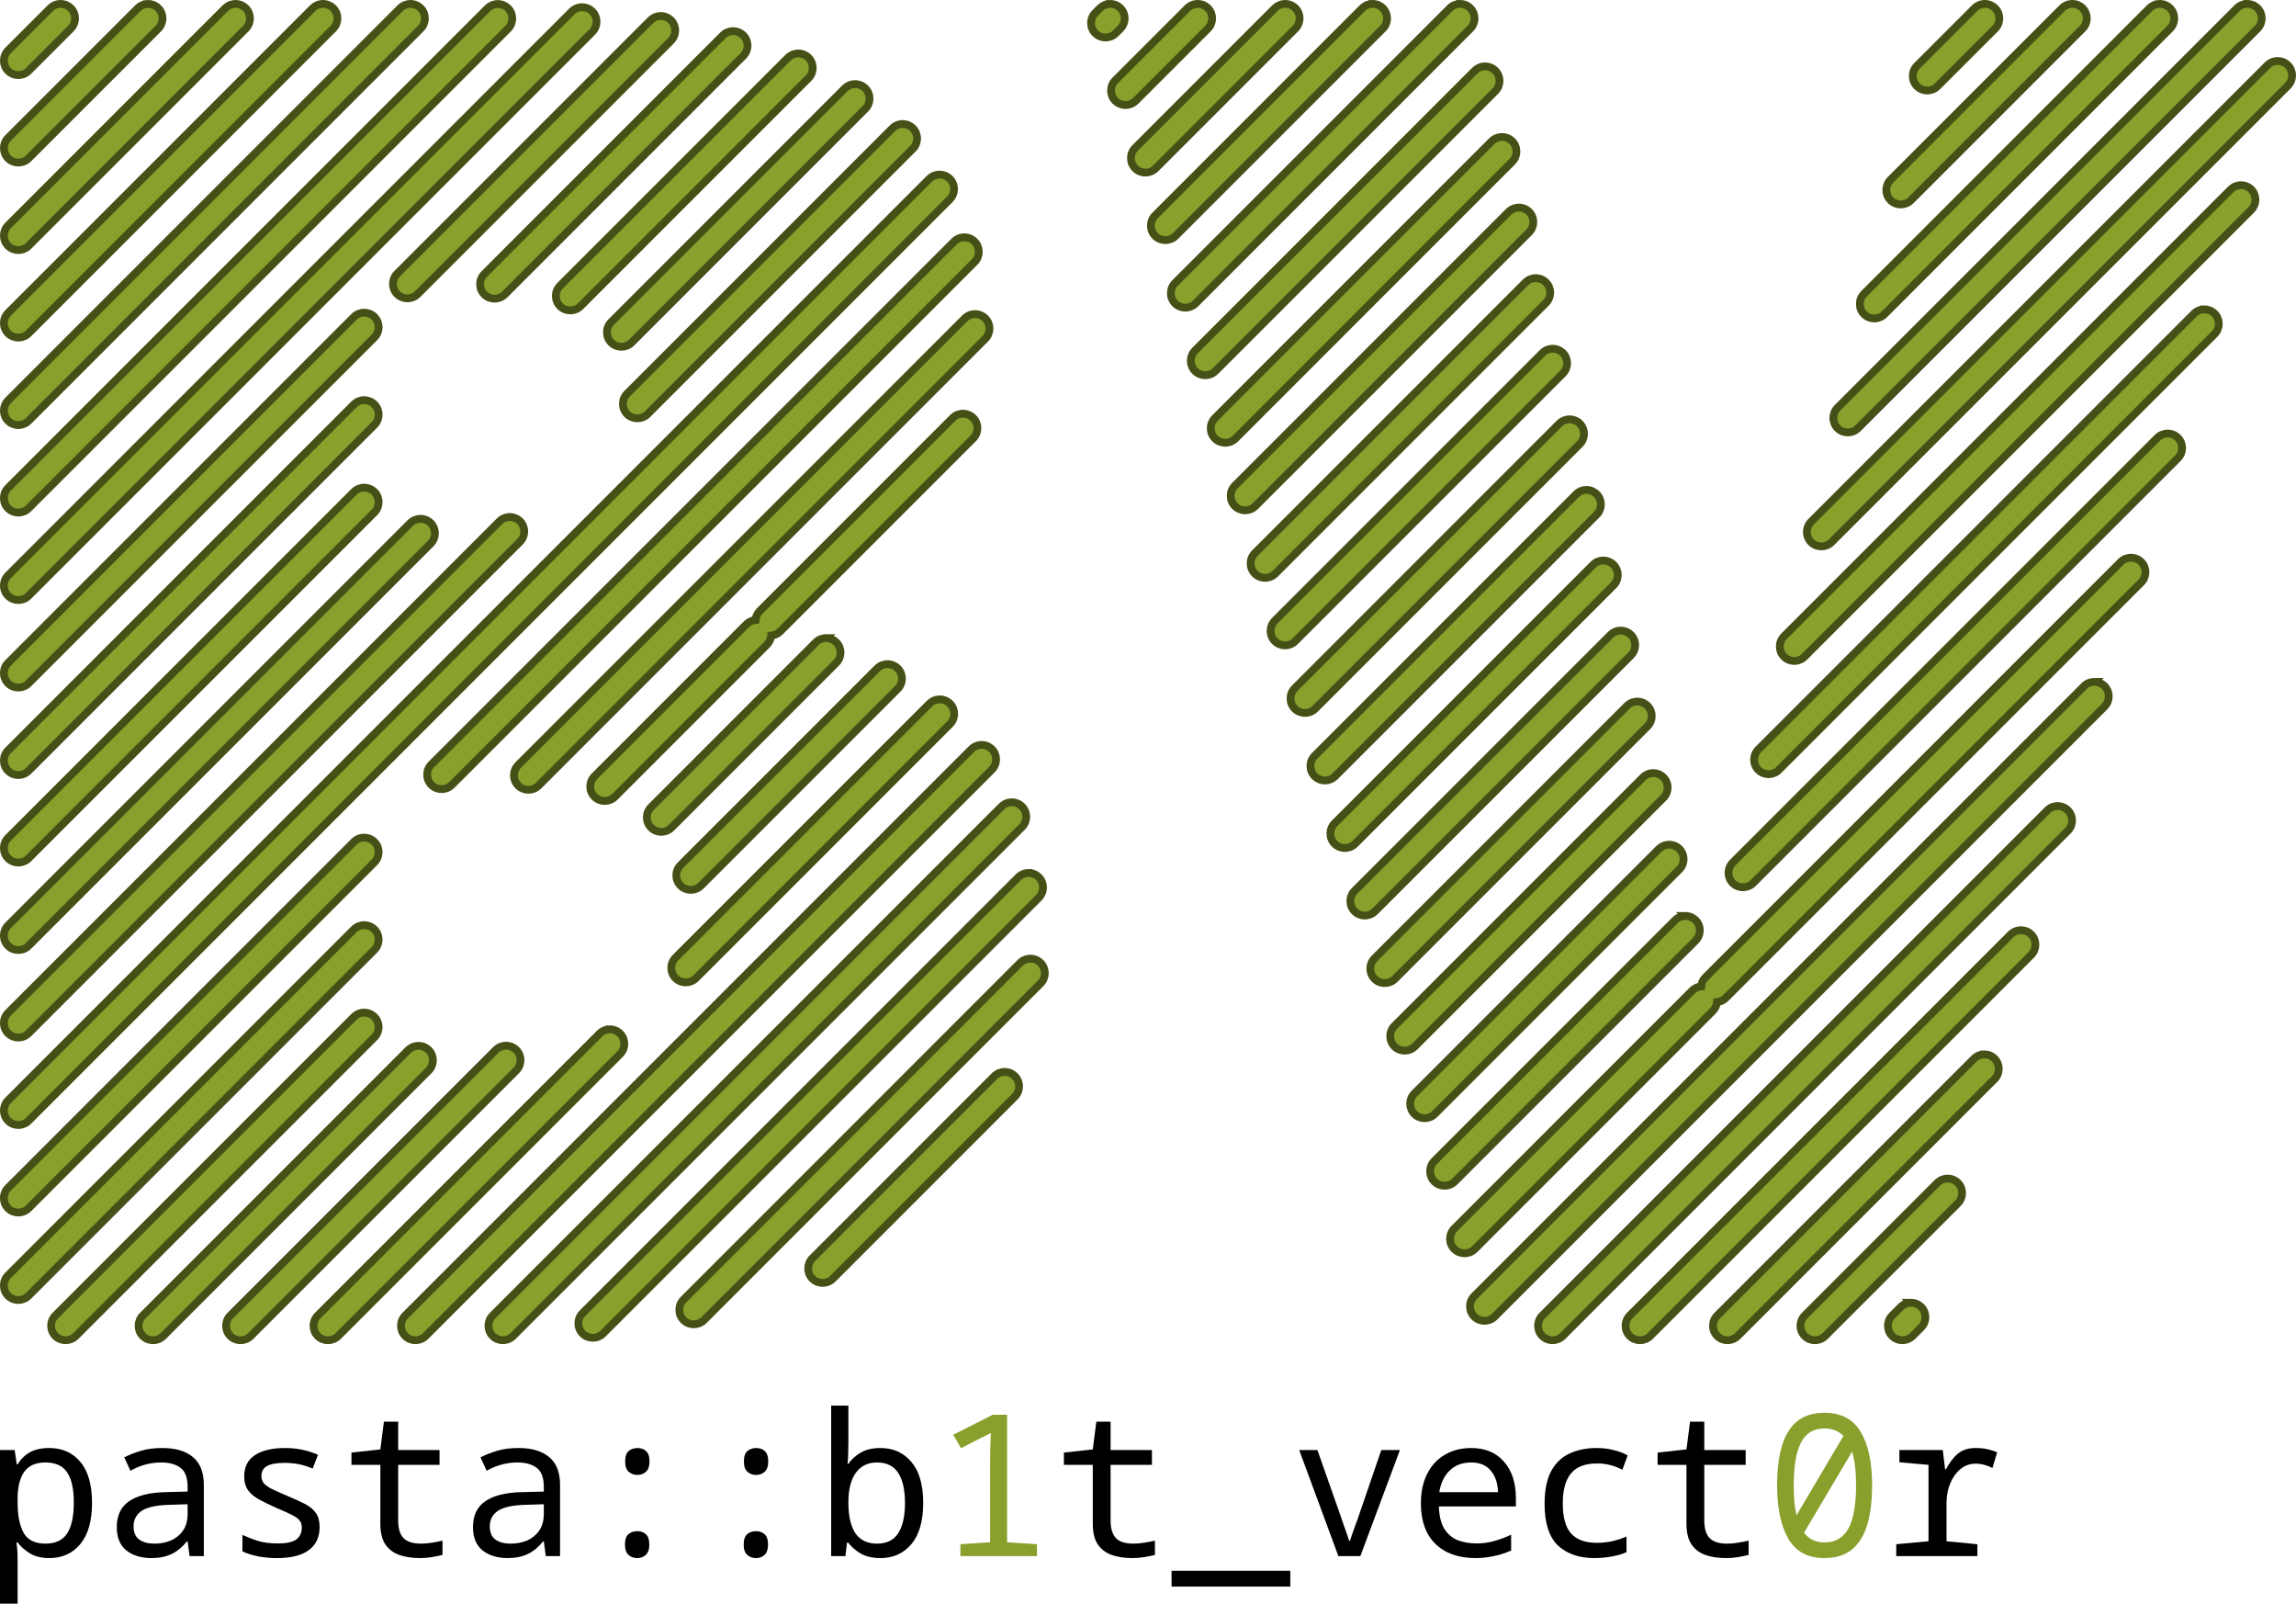
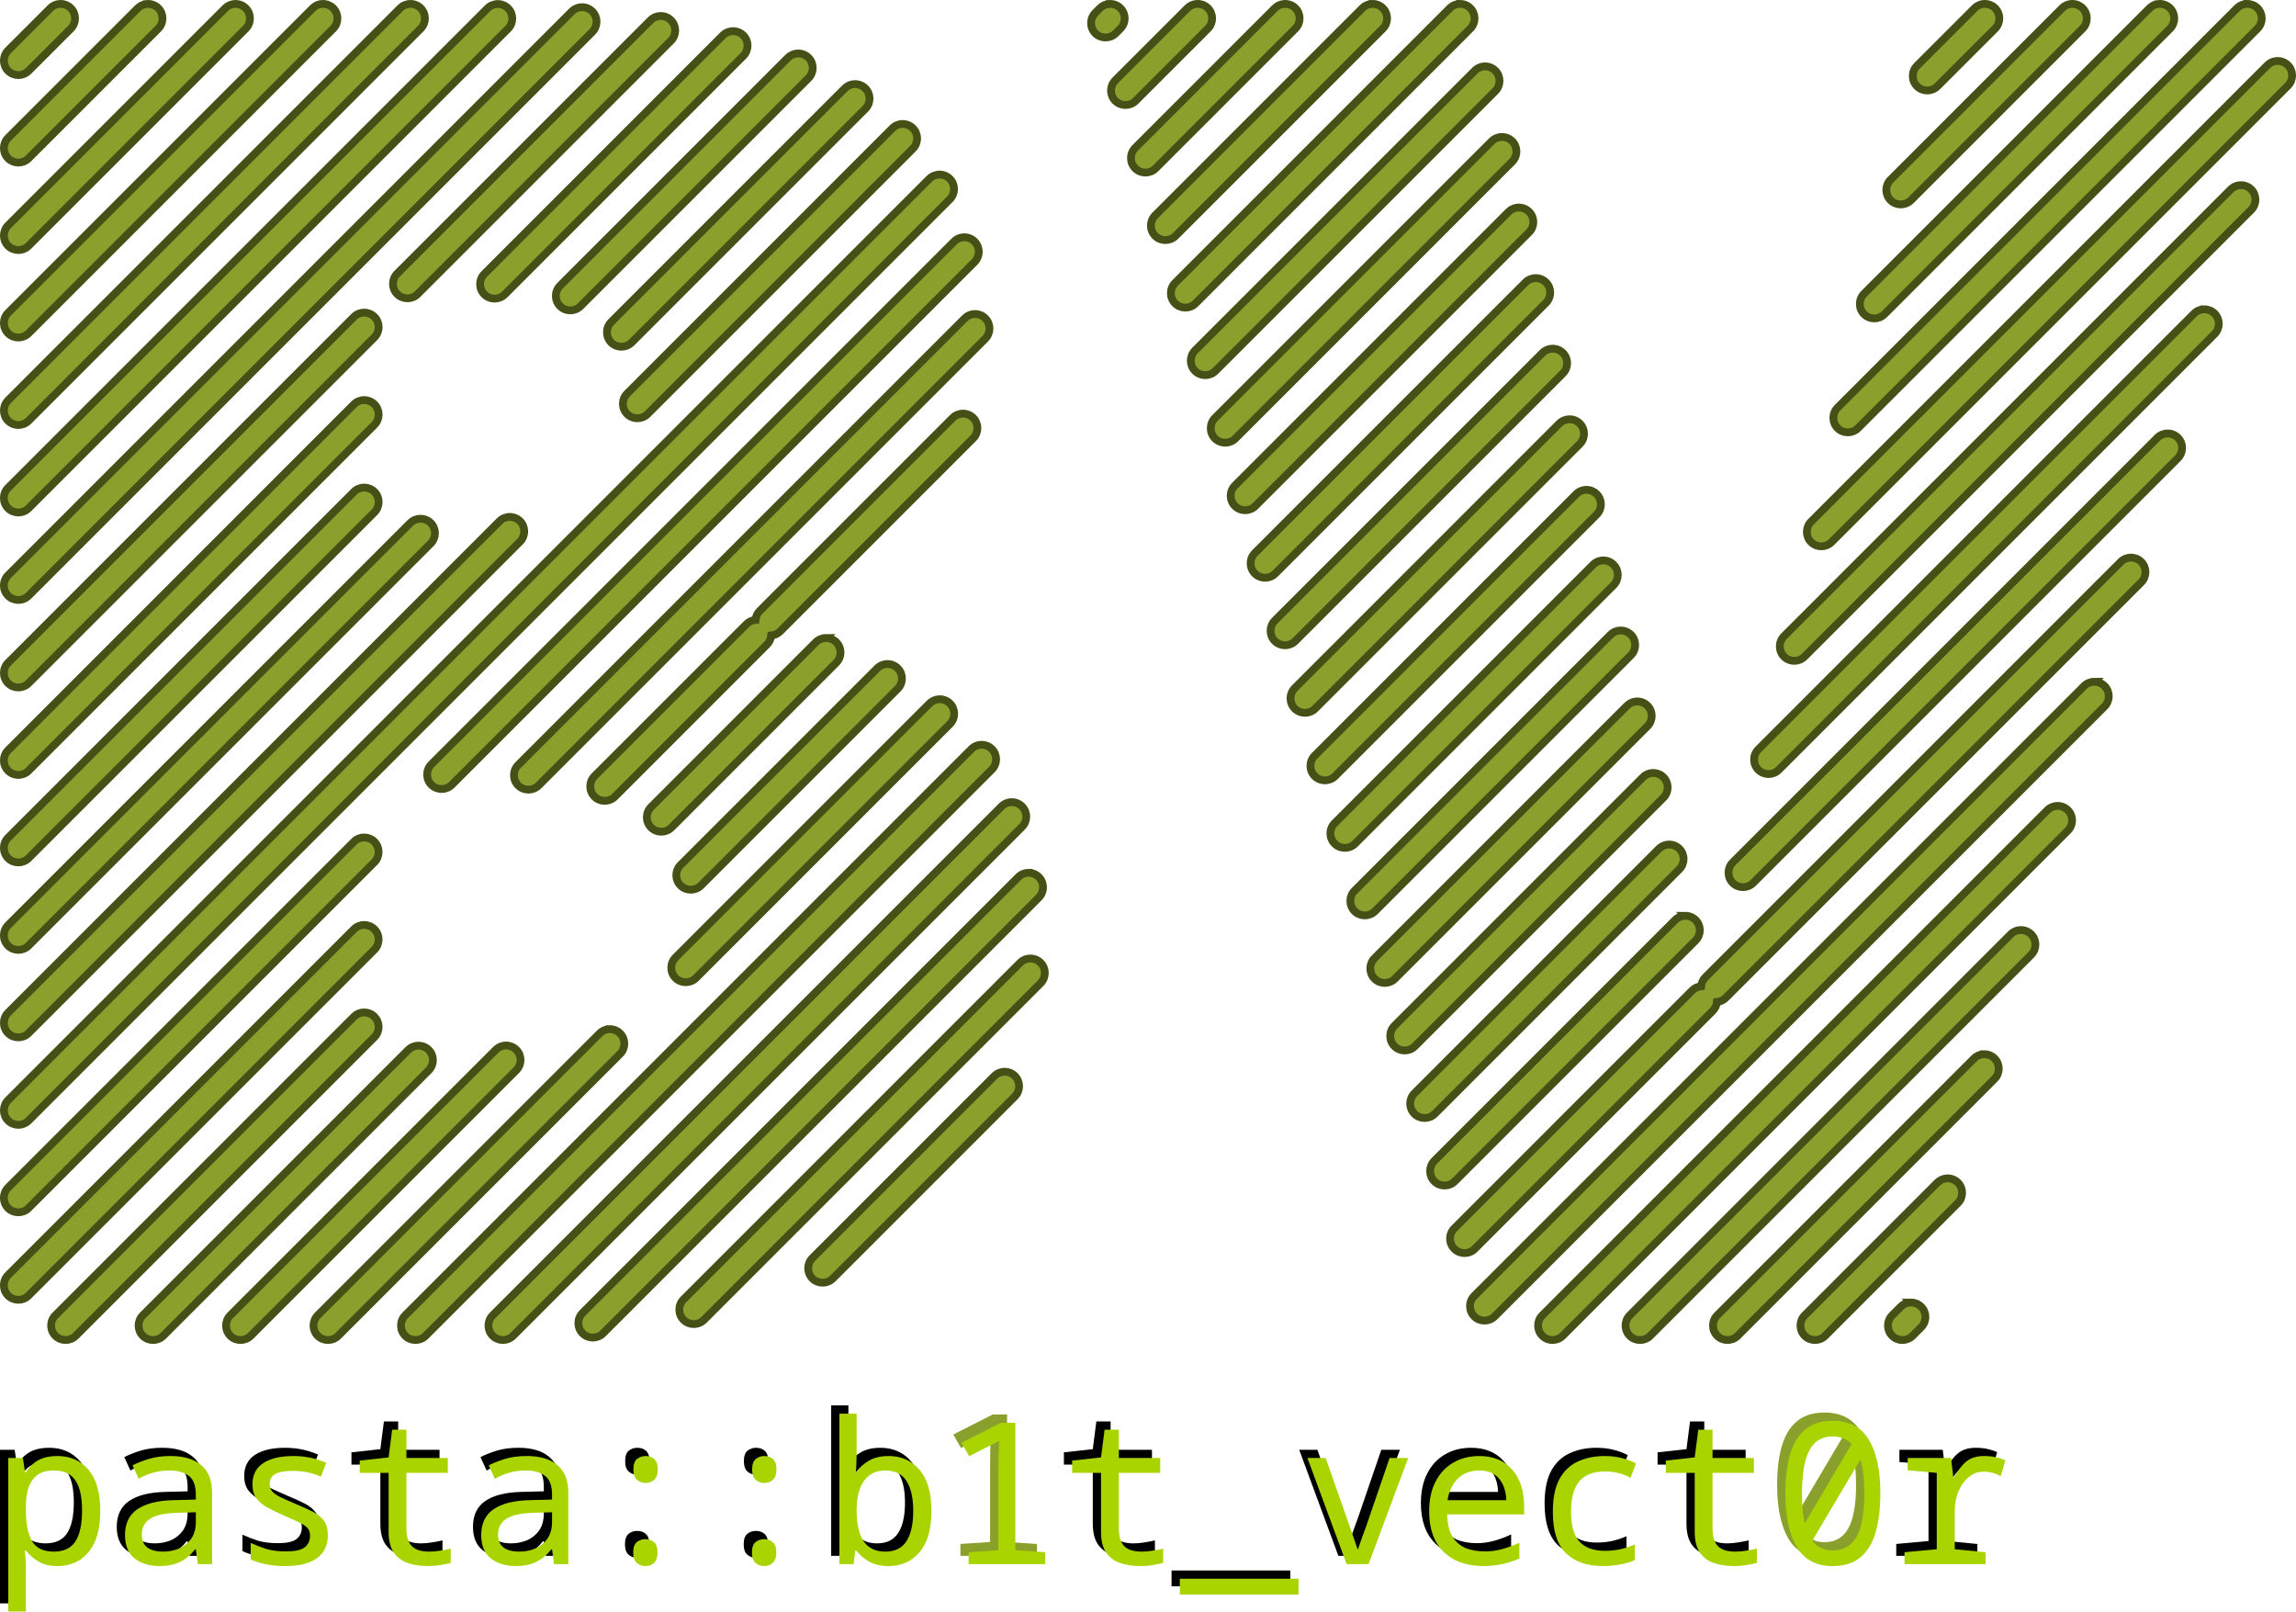
- <svg xmlns="http://www.w3.org/2000/svg" width="294.691mm" height="205.763mm" viewBox="0 0 294.691 205.763" version="1.1" id="svg5">
+ <svg xmlns="http://www.w3.org/2000/svg" width="294.691mm" height="206.821mm" viewBox="0 0 294.691 206.821" version="1.1" id="svg5">
  <defs id="defs2" />
  <g id="layer1" transform="translate(-148.5713,-309.494)">
    <path id="path35651" style="color:#000000;fill:#89a02c;stroke:#445016;stroke-linecap:round" d="m 302.293,309.994 a 1.857,1.857 0 0 0 -1.315,0.545 l -9.264,9.266 a 1.857,1.857 0 0 0 0,2.625 1.857,1.857 0 0 0 2.625,0 l 9.266,-9.264 a 1.857,1.857 0 0 0 0,-2.627 1.857,1.857 0 0 0 -1.312,-0.545 z m 101.037,0 a 1.857,1.857 0 0 0 -1.313,0.545 l -7.398,7.396 a 1.857,1.857 0 0 0 0,2.627 1.857,1.857 0 0 0 2.627,0 l 7.396,-7.396 a 1.857,1.857 0 0 0 0,-2.627 1.857,1.857 0 0 0 -1.313,-0.545 z m 11.227,0 a 1.857,1.857 0 0 0 -1.313,0.545 l -22.023,22.023 a 1.857,1.857 0 0 0 0,2.625 1.857,1.857 0 0 0 2.625,0 l 22.023,-22.021 a 1.857,1.857 0 0 0 0,-2.627 1.857,1.857 0 0 0 -1.313,-0.545 z m -258.209,0.002 a 1.857,1.857 0 0 0 -1.313,0.545 l -5.422,5.422 a 1.857,1.857 0 0 0 0,2.625 1.857,1.857 0 0 0 2.625,0 l 5.424,-5.422 a 1.857,1.857 0 0 0 0,-2.625 1.857,1.857 0 0 0 -1.315,-0.545 z m 44.906,0 a 1.857,1.857 0 0 0 -1.313,0.543 l -50.328,50.33 a 1.857,1.857 0 0 0 0,2.625 1.857,1.857 0 0 0 2.625,0 l 50.328,-50.328 a 1.857,1.857 0 0 0 0,-2.627 1.857,1.857 0 0 0 -1.313,-0.543 z m 123.49,0 a 1.857,1.857 0 0 0 -1.313,0.543 l -26.597,26.597 a 1.857,1.857 0 0 0 0,2.627 1.857,1.857 0 0 0 2.627,0 l 26.598,-26.598 a 1.857,1.857 0 0 0 0,-2.627 1.857,1.857 0 0 0 -1.315,-0.543 z m 11.227,0 a 1.857,1.857 0 0 0 -1.313,0.543 l -35.263,35.263 a 1.857,1.857 0 0 0 0,2.627 1.857,1.857 0 0 0 2.625,0 l 35.266,-35.264 a 1.857,1.857 0 0 0 0,-2.627 1.857,1.857 0 0 0 -1.315,-0.543 z m 101.039,0 a 1.857,1.857 0 0 0 -1.315,0.543 l -51.271,51.273 a 1.857,1.857 0 0 0 0,2.625 1.857,1.857 0 0 0 2.625,0 l 51.273,-51.272 a 1.857,1.857 0 0 0 0,-2.627 1.857,1.857 0 0 0 -1.312,-0.543 z m -246.984,5.1e-4 a 1.857,1.857 0 0 0 -1.313,0.545 l -39.1,39.099 a 1.857,1.857 0 0 0 0,2.627 1.857,1.857 0 0 0 2.625,0 l 39.101,-39.101 a 1.857,1.857 0 0 0 0,-2.625 1.857,1.857 0 0 0 -1.314,-0.545 z m 100.962,0 a 1.857,1.857 0 0 0 -1.237,0.543 l -0.597,0.597 a 1.857,1.857 0 0 0 0,2.627 1.857,1.857 0 0 0 2.627,0 l 0.598,-0.598 a 1.857,1.857 0 0 0 0,-2.627 1.857,1.857 0 0 0 -1.391,-0.543 z m 22.368,0.005 a 1.857,1.857 0 0 0 -1.151,0.537 l -17.932,17.932 a 1.857,1.857 0 0 0 0,2.627 1.857,1.857 0 0 0 2.627,0 l 17.932,-17.932 a 1.857,1.857 0 0 0 0,-2.627 1.857,1.857 0 0 0 -1.475,-0.537 z m -145.944,0.003 a 1.857,1.857 0 0 0 -1.151,0.536 l -16.649,16.648 a 1.857,1.857 0 0 0 0,2.625 1.857,1.857 0 0 0 2.625,0 l 16.649,-16.649 a 1.857,1.857 0 0 0 0,-2.625 1.857,1.857 0 0 0 -1.474,-0.536 z m 258.161,0.002 a 1.857,1.857 0 0 0 -1.105,0.533 l -36.646,36.648 a 1.857,1.857 0 0 0 0,2.625 1.857,1.857 0 0 0 2.625,0 l 36.648,-36.647 a 1.857,1.857 0 0 0 0,-2.627 1.857,1.857 0 0 0 -1.522,-0.533 z m -246.981,0.003 a 1.857,1.857 0 0 0 -1.105,0.532 l -27.875,27.875 a 1.857,1.857 0 0 0 0,2.625 1.857,1.857 0 0 0 2.625,0 l 27.875,-27.875 a 1.857,1.857 0 0 0 0,-2.625 1.857,1.857 0 0 0 -1.52,-0.532 z m 33.873,5.2e-4 a 1.857,1.857 0 0 0 -1.312,0.543 l -61.541,61.541 a 1.857,1.857 0 0 0 0,2.627 1.857,1.857 0 0 0 2.625,0 l 61.541,-61.541 a 1.857,1.857 0 0 0 0,-2.627 1.857,1.857 0 0 0 -1.313,-0.543 z m 10.816,0.408 a 1.857,1.857 0 0 0 -1.312,0.545 l -72.358,72.357 a 1.857,1.857 0 0 0 0,2.627 1.857,1.857 0 0 0 2.625,0 l 72.359,-72.359 a 1.857,1.857 0 0 0 0,-2.625 1.857,1.857 0 0 0 -1.315,-0.545 z m 10.098,1.129 a 1.857,1.857 0 0 0 -1.313,0.545 l -32.516,32.516 a 1.857,1.857 0 0 0 0,2.625 1.857,1.857 0 0 0 2.627,0 l 32.515,-32.514 a 1.857,1.857 0 0 0 0,-2.627 1.857,1.857 0 0 0 -1.314,-0.545 z m 9.285,1.944 a 1.857,1.857 0 0 0 -1.314,0.543 l -30.614,30.615 a 1.857,1.857 0 0 0 0,2.627 1.857,1.857 0 0 0 2.625,0 l 30.615,-30.615 a 1.857,1.857 0 0 0 0,-2.627 1.857,1.857 0 0 0 -1.313,-0.543 z m 8.158,2.873 a 1.857,1.857 0 0 0 -1.105,0.531 l -29.262,29.262 a 1.857,1.857 0 0 0 0,2.625 1.857,1.857 0 0 0 2.627,0 l 29.26,-29.262 a 1.857,1.857 0 0 0 0,-2.625 1.857,1.857 0 0 0 -1.52,-0.531 z m 190.087,0.957 a 1.857,1.857 0 0 0 -1.313,0.545 l -58.572,58.572 a 1.857,1.857 0 0 0 0,2.625 1.857,1.857 0 0 0 2.625,0 L 442.223,320.49 a 1.857,1.857 0 0 0 0,-2.625 1.857,1.857 0 0 0 -1.313,-0.545 z m -101.728,0.691 a 1.857,1.857 0 0 0 -1.315,0.545 l -35.914,35.914 a 1.857,1.857 0 0 0 0,2.625 1.857,1.857 0 0 0 2.627,0 l 35.914,-35.914 a 1.857,1.857 0 0 0 0,-2.625 1.857,1.857 0 0 0 -1.312,-0.545 z m -80.86,2.274 a 1.857,1.857 0 0 0 -1.313,0.545 l -29.992,29.99 a 1.857,1.857 0 0 0 0,2.627 1.857,1.857 0 0 0 2.627,0 l 29.99,-29.99 a 1.857,1.857 0 0 0 0,-2.627 1.857,1.857 0 0 0 -1.313,-0.545 z m 6.108,5.119 a 1.857,1.857 0 0 0 -1.313,0.545 l -34.051,34.051 a 1.857,1.857 0 0 0 0,2.627 1.857,1.857 0 0 0 2.625,0 l 34.051,-34.053 a 1.857,1.857 0 0 0 0,-2.625 1.857,1.857 0 0 0 -1.313,-0.545 z m 76.92,1.666 a 1.857,1.857 0 0 0 -1.313,0.543 l -35.523,35.523 a 1.857,1.857 0 0 0 0,2.627 1.857,1.857 0 0 0 2.627,0 l 35.522,-35.523 a 1.857,1.857 0 0 0 0,-2.627 1.857,1.857 0 0 0 -1.313,-0.543 z m -72.184,4.826 a 1.857,1.857 0 0 0 -1.315,0.543 l -118.238,118.24 a 1.857,1.857 0 0 0 0,2.625 1.857,1.857 0 0 0 2.625,0 L 270.479,335.066 a 1.857,1.857 0 0 0 0,-2.627 1.857,1.857 0 0 0 -1.313,-0.543 z m 166.747,1.382 a 1.857,1.857 0 0 0 -1.022,0.52 l -57.336,57.334 a 1.857,1.857 0 0 0 0,2.627 1.857,1.857 0 0 0 2.627,0 l 57.334,-57.336 a 1.857,1.857 0 0 0 0,-2.625 1.857,1.857 0 0 0 -1.602,-0.52 z m -92.603,2.861 a 1.857,1.857 0 0 0 -1.105,0.533 l -35.131,35.131 a 1.857,1.857 0 0 0 0,2.627 1.857,1.857 0 0 0 2.625,0 l 35.133,-35.133 a 1.857,1.857 0 0 0 0,-2.625 1.857,1.857 0 0 0 -1.522,-0.533 z m -70.967,3.804 a 1.857,1.857 0 0 0 -1.314,0.545 l -67.09,67.09 a 1.857,1.857 0 0 0 0,2.627 1.857,1.857 0 0 0 2.627,0 l 67.09,-67.09 a 1.857,1.857 0 0 0 0,-2.627 1.857,1.857 0 0 0 -1.313,-0.545 z m 73.344,5.242 a 1.857,1.857 0 0 0 -1.313,0.543 l -34.742,34.74 a 1.857,1.857 0 0 0 0,2.627 1.857,1.857 0 0 0 2.627,0 l 34.74,-34.74 a 1.857,1.857 0 0 0 0,-2.627 1.857,1.857 0 0 0 -1.313,-0.543 z m 85.81,4.001 a 1.857,1.857 0 0 0 -1.314,0.544 l -55.929,55.929 a 1.857,1.857 0 0 0 0,2.627 1.857,1.857 0 0 0 2.625,0 l 55.932,-55.93 a 1.857,1.857 0 0 0 0,-2.627 1.857,1.857 0 0 0 -1.314,-0.544 z m -236.182,0.426 a 1.857,1.857 0 0 0 -1.313,0.544 l -44.389,44.391 a 1.857,1.857 0 0 0 0,2.627 1.857,1.857 0 0 0 2.625,0 l 44.391,-44.391 a 1.857,1.857 0 0 0 0,-2.627 1.857,1.857 0 0 0 -1.314,-0.544 z m 78.403,0.182 a 1.857,1.857 0 0 0 -1.313,0.545 l -57.324,57.322 a 1.857,1.857 0 0 0 0,2.627 1.857,1.857 0 0 0 2.627,0 l 57.322,-57.324 a 1.857,1.857 0 0 0 0,-2.625 1.857,1.857 0 0 0 -1.313,-0.545 z m 74.137,4.447 a 1.857,1.857 0 0 0 -1.312,0.545 l -34.35,34.35 a 1.857,1.857 0 0 0 0,2.625 1.857,1.857 0 0 0 2.627,0 L 349.17,357.412 a 1.857,1.857 0 0 0 0,-2.625 1.857,1.857 0 0 0 -1.315,-0.545 z m -152.54,6.596 a 1.857,1.857 0 0 0 -1.313,0.544 l -44.389,44.391 a 1.857,1.857 0 0 0 0,2.627 1.857,1.857 0 0 0 2.625,0 l 44.391,-44.391 a 1.857,1.857 0 0 0 0,-2.627 1.857,1.857 0 0 0 -1.314,-0.544 z m 76.851,1.736 a 1.857,1.857 0 0 0 -1.312,0.543 l -24.781,24.781 a 1.857,1.857 0 0 0 -0.528,1.15 1.857,1.857 0 0 0 -1.151,0.532 l -19.52,19.518 a 1.857,1.857 0 0 0 0,2.627 1.857,1.857 0 0 0 2.627,0 L 247.017,392.205 a 1.857,1.857 0 0 0 0.536,-1.153 1.857,1.857 0 0 0 1.144,-0.527 l 24.783,-24.781 a 1.857,1.857 0 0 0 0,-2.627 1.857,1.857 0 0 0 -1.315,-0.543 z m 77.859,0.727 a 1.857,1.857 0 0 0 -1.314,0.543 l -33.957,33.959 a 1.857,1.857 0 0 0 0,2.627 1.857,1.857 0 0 0 2.625,0 l 33.959,-33.959 a 1.857,1.857 0 0 0 0,-2.627 1.857,1.857 0 0 0 -1.313,-0.543 z m 76.766,1.819 a 1.857,1.857 0 0 0 -1.313,0.543 l -54.51,54.51 a 1.857,1.857 0 0 0 0,2.625 1.857,1.857 0 0 0 2.627,0 l 54.508,-54.508 a 1.857,1.857 0 0 0 0,-2.627 1.857,1.857 0 0 0 -1.313,-0.543 z m -231.476,6.946 a 1.857,1.857 0 0 0 -1.313,0.544 l -44.389,44.391 a 1.857,1.857 0 0 0 0,2.627 1.857,1.857 0 0 0 2.625,0 l 44.391,-44.391 a 1.857,1.857 0 0 0 0,-2.627 1.857,1.857 0 0 0 -1.314,-0.544 z m 156.878,0.292 a 1.857,1.857 0 0 0 -1.313,0.545 l -33.569,33.566 a 1.857,1.857 0 0 0 0,2.627 1.857,1.857 0 0 0 2.627,0 l 33.566,-33.566 a 1.857,1.857 0 0 0 0,-2.627 1.857,1.857 0 0 0 -1.313,-0.545 z m -138.19,3.473 a 1.857,1.857 0 0 0 -1.313,0.543 l -63.078,63.08 a 1.857,1.857 0 0 0 0,2.627 1.857,1.857 0 0 0 2.625,0 l 63.08,-63.08 a 1.857,1.857 0 0 0 0,-2.627 1.857,1.857 0 0 0 -1.314,-0.543 z m -11.46,0.233 a 1.857,1.857 0 0 0 -1.313,0.544 l -51.618,51.619 a 1.857,1.857 0 0 0 0,2.627 1.857,1.857 0 0 0 2.625,0 l 51.619,-51.619 a 1.857,1.857 0 0 0 0,-2.627 1.857,1.857 0 0 0 -1.314,-0.544 z m 219.541,4.988 a 1.857,1.857 0 0 0 -1.313,0.544 l -53.338,53.338 a 1.857,1.857 0 0 0 -0.518,1.125 1.857,1.857 0 0 0 -1.132,0.526 l -30.551,30.551 a 1.857,1.857 0 0 0 0,2.627 1.857,1.857 0 0 0 2.627,0 l 30.551,-30.551 a 1.857,1.857 0 0 0 0.535,-1.134 1.857,1.857 0 0 0 1.116,-0.518 l 53.338,-53.336 a 1.857,1.857 0 0 0 0,-2.627 1.857,1.857 0 0 0 -1.314,-0.544 z m -67.724,0.364 a 1.857,1.857 0 0 0 -1.313,0.545 l -33.176,33.176 a 1.857,1.857 0 0 0 0,2.625 1.857,1.857 0 0 0 2.627,0 l 33.176,-33.176 a 1.857,1.857 0 0 0 0,-2.625 1.857,1.857 0 0 0 -1.315,-0.545 z m 2.234,8.992 a 1.857,1.857 0 0 0 -1.313,0.545 l -32.85,32.85 a 1.857,1.857 0 0 0 0,2.625 1.857,1.857 0 0 0 2.625,0 l 32.85,-32.85 a 1.857,1.857 0 0 0 0,-2.625 1.857,1.857 0 0 0 -1.313,-0.545 z m -101.997,0.96 a 1.857,1.857 0 0 0 -1.313,0.544 l -21.149,21.151 a 1.857,1.857 0 0 0 0,2.625 1.857,1.857 0 0 0 2.625,0 l 21.15,-21.148 a 1.857,1.857 0 0 0 0,-2.627 1.857,1.857 0 0 0 -1.314,-0.544 z m 7.884,3.343 a 1.857,1.857 0 0 0 -1.312,0.543 l -25.25,25.25 a 1.857,1.857 0 0 0 0,2.625 1.857,1.857 0 0 0 2.627,0 l 25.248,-25.248 a 1.857,1.857 0 0 0 0,-2.627 1.857,1.857 0 0 0 -1.313,-0.543 z m 154.896,2.274 a 1.857,1.857 0 0 0 -1.312,0.543 l -78.274,78.274 a 1.857,1.857 0 0 0 0,2.627 1.857,1.857 0 0 0 2.625,0 l 78.273,-78.273 a 1.857,1.857 0 0 0 0,-2.627 1.857,1.857 0 0 0 -1.313,-0.543 z m -148.397,2.257 a 1.857,1.857 0 0 0 -1.104,0.532 l -32.602,32.602 a 1.857,1.857 0 0 0 0,2.627 1.857,1.857 0 0 0 2.627,0 l 32.6,-32.602 a 1.857,1.857 0 0 0 0,-2.627 1.857,1.857 0 0 0 -1.52,-0.532 z m 89.529,0.283 a 1.857,1.857 0 0 0 -1.105,0.532 l -32.412,32.412 a 1.857,1.857 0 0 0 0,2.625 1.857,1.857 0 0 0 2.625,0 l 32.412,-32.412 a 1.857,1.857 0 0 0 0,-2.625 1.857,1.857 0 0 0 -1.52,-0.532 z m -83.943,5.551 a 1.857,1.857 0 0 0 -1.313,0.545 l -72.672,72.672 a 1.857,1.857 0 0 0 0,2.625 1.857,1.857 0 0 0 2.627,0 l 72.672,-72.672 a 1.857,1.857 0 0 0 0,-2.625 1.857,1.857 0 0 0 -1.315,-0.545 z m 86.197,3.615 a 1.857,1.857 0 0 0 -1.313,0.545 l -31.9,31.898 a 1.857,1.857 0 0 0 0,2.627 1.857,1.857 0 0 0 2.627,0 l 31.898,-31.9 a 1.857,1.857 0 0 0 0,-2.625 1.857,1.857 0 0 0 -1.313,-0.545 z m -82.33,3.746 a 1.857,1.857 0 0 0 -1.315,0.545 l -65.311,65.31 a 1.857,1.857 0 0 0 0,2.625 1.857,1.857 0 0 0 2.627,0 L 279.748,415.607 a 1.857,1.857 0 0 0 0,-2.625 1.857,1.857 0 0 0 -1.313,-0.545 z m 134.236,0.481 a 1.857,1.857 0 0 0 -1.313,0.543 l -64.832,64.832 a 1.857,1.857 0 0 0 0,2.625 1.857,1.857 0 0 0 2.627,0 l 64.83,-64.83 a 1.857,1.857 0 0 0 0,-2.627 1.857,1.857 0 0 0 -1.313,-0.543 z m -217.356,4.055 a 1.857,1.857 0 0 0 -1.314,0.543 l -44.391,44.391 a 1.857,1.857 0 0 0 0,2.625 1.857,1.857 0 0 0 2.627,0 l 44.391,-44.389 a 1.857,1.857 0 0 0 0,-2.627 1.857,1.857 0 0 0 -1.313,-0.543 z m 167.284,0.914 a 1.857,1.857 0 0 0 -1.104,0.532 l -31.383,31.385 a 1.857,1.857 0 0 0 0,2.625 1.857,1.857 0 0 0 2.625,0 l 31.383,-31.383 a 1.857,1.857 0 0 0 0,-2.627 1.857,1.857 0 0 0 -1.52,-0.532 z m -82.007,3.618 a 1.857,1.857 0 0 0 -1.313,0.545 l -55.929,55.93 a 1.857,1.857 0 0 0 0,2.627 1.857,1.857 0 0 0 2.625,0 l 55.932,-55.931 a 1.857,1.857 0 0 0 0,-2.625 1.857,1.857 0 0 0 -1.315,-0.545 z m 84.297,5.515 a 1.857,1.857 0 0 0 -1.312,0.543 l -30.907,30.906 a 1.857,1.857 0 0 0 0,2.625 1.857,1.857 0 0 0 2.627,0 l 30.906,-30.905 a 1.857,1.857 0 0 0 0,-2.627 1.857,1.857 0 0 0 -1.315,-0.543 z m -169.575,1.179 a 1.857,1.857 0 0 0 -1.313,0.544 l -44.389,44.391 a 1.857,1.857 0 0 0 0,2.625 1.857,1.857 0 0 0 2.625,0 l 44.391,-44.389 a 1.857,1.857 0 0 0 0,-2.627 1.857,1.857 0 0 0 -1.314,-0.544 z m 212.652,0.652 a 1.857,1.857 0 0 0 -1.315,0.543 l -48.898,48.9 a 1.857,1.857 0 0 0 0,2.625 1.857,1.857 0 0 0 2.627,0 l 48.898,-48.898 a 1.857,1.857 0 0 0 0,-2.627 1.857,1.857 0 0 0 -1.313,-0.543 z m -127.143,3.65 a 1.857,1.857 0 0 0 -1.313,0.545 l -43.203,43.203 a 1.857,1.857 0 0 0 0,2.627 1.857,1.857 0 0 0 2.625,0 l 43.203,-43.203 a 1.857,1.857 0 0 0 0,-2.627 1.857,1.857 0 0 0 -1.313,-0.545 z m -85.508,6.924 a 1.857,1.857 0 0 0 -1.314,0.545 l -38.322,38.324 a 1.857,1.857 0 0 0 0,2.625 1.857,1.857 0 0 0 2.625,0 l 38.324,-38.322 a 1.857,1.857 0 0 0 0,-2.627 1.857,1.857 0 0 0 -1.313,-0.545 z m 31.536,2.143 a 1.857,1.857 0 0 0 -1.313,0.545 l -36.182,36.181 a 1.857,1.857 0 0 0 0,2.625 1.857,1.857 0 0 0 2.627,0 l 36.182,-36.18 a 1.857,1.857 0 0 0 0,-2.627 1.857,1.857 0 0 0 -1.314,-0.545 z m -13.324,2.1 a 1.857,1.857 0 0 0 -1.313,0.543 l -34.084,34.084 a 1.857,1.857 0 0 0 0,2.625 1.857,1.857 0 0 0 2.627,0 l 34.084,-34.082 a 1.857,1.857 0 0 0 0,-2.627 1.857,1.857 0 0 0 -1.314,-0.543 z m -11.45,0.029 a 1.857,1.857 0 0 0 -1.105,0.532 l -34.068,34.066 a 1.857,1.857 0 0 0 0,2.625 1.857,1.857 0 0 0 2.627,0 l 34.067,-34.066 a 1.857,1.857 0 0 0 0,-2.625 1.857,1.857 0 0 0 -1.52,-0.532 z m 201.182,1.086 a 1.857,1.857 0 0 0 -1.313,0.545 l -32.966,32.966 a 1.857,1.857 0 0 0 0,2.625 1.857,1.857 0 0 0 2.627,0 l 32.967,-32.967 a 1.857,1.857 0 0 0 0,-2.625 1.857,1.857 0 0 0 -1.315,-0.545 z m -125.742,2.254 a 1.857,1.857 0 0 0 -1.313,0.544 L 252.844,470.939 a 1.857,1.857 0 0 0 0,2.625 1.857,1.857 0 0 0 2.625,0 l 23.361,-23.361 a 1.857,1.857 0 0 0 0,-2.625 1.857,1.857 0 0 0 -1.313,-0.544 z m 120.874,13.686 a 1.857,1.857 0 0 0 -1.151,0.537 l -17.033,17.035 a 1.857,1.857 0 0 0 0,2.625 1.857,1.857 0 0 0 2.627,0 l 17.033,-17.033 a 1.857,1.857 0 0 0 0,-2.627 1.857,1.857 0 0 0 -1.475,-0.537 z m -4.544,15.928 a 1.857,1.857 0 0 0 -1.315,0.543 l -1.1,1.101 a 1.857,1.857 0 0 0 0,2.625 1.857,1.857 0 0 0 2.627,0 l 1.1,-1.1 a 1.857,1.857 0 0 0 0,-2.627 1.857,1.857 0 0 0 -1.313,-0.543 z" />
    <g aria-label="pasta::b1t_vect0r" id="text40686" style="font-size:25.4px;line-height:1.25;font-family:monospace;-inkscape-font-specification:monospace;stroke-width:0.265" transform="translate(-19.17716,-0.7498725)">
      <path d="m 167.748,516.006 v -19.71 h 1.88 l 0.279,1.854 h 0.102 q 0.584,-0.991 1.549,-1.549 0.991,-0.559 2.515,-0.559 2.489,0 3.988,1.778 1.499,1.778 1.499,5.258 0,3.48 -1.499,5.283 -1.499,1.803 -3.988,1.803 -1.499,0 -2.489,-0.61 -0.991,-0.61 -1.575,-1.397 h -0.152 q 0.152,0.991 0.152,2.032 v 5.817 z m 5.842,-7.696 q 1.905,0 2.769,-1.295 0.864,-1.321 0.864,-3.988 0,-2.616 -0.864,-3.861 -0.838,-1.27 -2.794,-1.27 -1.854,0 -2.718,1.219 -0.838,1.194 -0.838,3.454 v 0.508 q 0,2.413 0.762,3.835 0.787,1.397 2.819,1.397 z" id="path40697" />
      <path d="m 187.205,510.164 q -2.007,0 -3.251,-0.991 -1.219,-0.991 -1.219,-2.997 0,-2.21 1.575,-3.302 1.6,-1.092 4.597,-1.168 l 2.921,-0.076 v -0.559 q 0,-1.829 -0.914,-2.489 -0.914,-0.686 -2.464,-0.686 -1.092,0 -2.083,0.279 -0.991,0.279 -1.88,0.787 l -0.787,-1.727 q 0.965,-0.483 2.134,-0.838 1.194,-0.356 2.743,-0.356 2.565,0 3.937,1.168 1.397,1.143 1.397,3.581 v 9.119 h -1.829 l -0.254,-1.88 h -0.102 q -0.838,1.067 -1.93,1.6 -1.092,0.533 -2.591,0.533 z m 0.381,-1.854 q 1.143,0 2.108,-0.406 0.965,-0.432 1.549,-1.27 0.584,-0.864 0.584,-2.159 v -1.219 l -2.438,0.076 q -2.438,0.076 -3.48,0.787 -1.016,0.711 -1.016,1.981 0,1.168 0.737,1.702 0.737,0.508 1.956,0.508 z" id="path40699" />
      <path d="m 203.283,510.164 q -1.27,0 -2.438,-0.229 -1.143,-0.229 -1.981,-0.635 v -2.108 q 0.889,0.406 1.956,0.762 1.092,0.33 2.591,0.33 1.676,0 2.362,-0.508 0.711,-0.533 0.711,-1.524 0,-0.533 -0.254,-0.864 -0.229,-0.356 -0.914,-0.711 -0.686,-0.356 -2.007,-0.914 -1.321,-0.584 -2.261,-1.092 -0.94,-0.508 -1.448,-1.194 -0.508,-0.711 -0.508,-1.803 0,-1.803 1.372,-2.718 1.397,-0.914 3.861,-0.914 1.118,0 2.134,0.203 1.016,0.203 2.108,0.66 l -0.686,1.778 q -1.016,-0.432 -1.88,-0.584 -0.838,-0.152 -1.676,-0.152 -1.575,0 -2.311,0.406 -0.711,0.406 -0.711,1.27 0,0.559 0.305,0.94 0.33,0.381 1.041,0.737 0.737,0.356 1.93,0.864 1.346,0.559 2.286,1.041 0.94,0.483 1.422,1.168 0.483,0.66 0.483,1.829 0,1.93 -1.397,2.946 -1.372,1.016 -4.089,1.016 z" id="path40701" />
      <path d="m 221.647,510.164 q -1.448,0 -2.591,-0.381 -1.143,-0.381 -1.829,-1.346 -0.66,-0.965 -0.66,-2.667 v -7.569 h -3.708 v -1.575 l 3.708,-0.406 0.457,-3.556 h 1.829 v 3.632 h 5.309 v 1.905 h -5.309 v 7.137 q 0,1.549 0.686,2.261 0.686,0.711 2.261,0.711 0.66,0 1.422,-0.127 0.762,-0.127 1.321,-0.254 v 1.829 q -0.61,0.152 -1.346,0.279 -0.737,0.127 -1.549,0.127 z" id="path40703" />
      <path d="m 232.925,510.164 q -2.007,0 -3.251,-0.991 -1.219,-0.991 -1.219,-2.997 0,-2.21 1.575,-3.302 1.6,-1.092 4.597,-1.168 l 2.921,-0.076 v -0.559 q 0,-1.829 -0.914,-2.489 -0.914,-0.686 -2.464,-0.686 -1.092,0 -2.083,0.279 -0.991,0.279 -1.88,0.787 l -0.787,-1.727 q 0.965,-0.483 2.134,-0.838 1.194,-0.356 2.743,-0.356 2.565,0 3.937,1.168 1.397,1.143 1.397,3.581 v 9.119 h -1.829 l -0.254,-1.88 h -0.102 q -0.838,1.067 -1.93,1.6 -1.092,0.533 -2.591,0.533 z m 0.381,-1.854 q 1.143,0 2.108,-0.406 0.965,-0.432 1.549,-1.27 0.584,-0.864 0.584,-2.159 v -1.219 l -2.438,0.076 q -2.438,0.076 -3.48,0.787 -1.016,0.711 -1.016,1.981 0,1.168 0.737,1.702 0.737,0.508 1.956,0.508 z" id="path40705" />
      <path d="m 249.562,499.496 q -0.66,0 -1.118,-0.406 -0.457,-0.406 -0.457,-1.321 0,-0.965 0.457,-1.346 0.457,-0.381 1.118,-0.381 0.66,0 1.092,0.381 0.457,0.381 0.457,1.346 0,0.914 -0.457,1.321 -0.432,0.406 -1.092,0.406 z m -0.025,10.668 q -0.66,0 -1.118,-0.406 -0.457,-0.406 -0.457,-1.321 0,-0.965 0.457,-1.346 0.457,-0.381 1.118,-0.381 0.66,0 1.092,0.381 0.457,0.381 0.457,1.346 0,0.914 -0.457,1.321 -0.432,0.406 -1.092,0.406 z" id="path40707" />
      <path d="m 264.802,499.496 q -0.66,0 -1.118,-0.406 -0.457,-0.406 -0.457,-1.321 0,-0.965 0.457,-1.346 0.457,-0.381 1.118,-0.381 0.66,0 1.092,0.381 0.457,0.381 0.457,1.346 0,0.914 -0.457,1.321 -0.432,0.406 -1.092,0.406 z m -0.025,10.668 q -0.66,0 -1.118,-0.406 -0.457,-0.406 -0.457,-1.321 0,-0.965 0.457,-1.346 0.457,-0.381 1.118,-0.381 0.66,0 1.092,0.381 0.457,0.381 0.457,1.346 0,0.914 -0.457,1.321 -0.432,0.406 -1.092,0.406 z" id="path40709" />
      <path d="m 280.753,510.164 q -1.499,0 -2.54,-0.584 -1.016,-0.61 -1.6,-1.397 h -0.152 l -0.203,1.727 h -1.829 v -19.304 h 2.21 v 4.674 q 0,0.711 -0.025,1.397 0,0.686 -0.076,1.397 h 0.102 q 0.533,-0.813 1.549,-1.422 1.016,-0.61 2.565,-0.61 2.464,0 3.962,1.778 1.524,1.778 1.524,5.258 0,3.505 -1.524,5.309 -1.524,1.778 -3.962,1.778 z m -0.432,-1.854 q 1.854,0 2.718,-1.346 0.864,-1.346 0.864,-3.886 0,-2.489 -0.864,-3.835 -0.864,-1.346 -2.743,-1.346 -1.753,0 -2.718,1.346 -0.94,1.321 -0.94,3.785 0,2.565 0.889,3.937 0.914,1.346 2.794,1.346 z" id="path40711" />
      <path d="m 291.015,509.91 v -1.524 l 3.81,-0.254 v -9.55 q 0,-1.067 0.025,-2.337 0.051,-1.295 0.076,-2.134 -0.406,0.229 -0.737,0.381 -0.33,0.152 -0.991,0.483 l -2.108,1.092 -0.991,-1.727 5.055,-2.565 h 1.854 v 16.358 l 3.835,0.254 v 1.524 z" style="fill:#89a02c" id="path40713" />
      <path d="m 313.087,510.164 q -1.448,0 -2.591,-0.381 -1.143,-0.381 -1.829,-1.346 -0.66,-0.965 -0.66,-2.667 v -7.569 h -3.708 v -1.575 l 3.708,-0.406 0.457,-3.556 h 1.829 v 3.632 h 5.309 v 1.905 h -5.309 v 7.137 q 0,1.549 0.686,2.261 0.686,0.711 2.261,0.711 0.66,0 1.422,-0.127 0.762,-0.127 1.321,-0.254 v 1.829 q -0.61,0.152 -1.346,0.279 -0.737,0.127 -1.549,0.127 z" id="path40715" />
      <path d="m 318.117,513.822 v -2.032 h 15.24 v 2.032 z" id="path40717" />
      <path d="m 339.529,509.91 -5.029,-13.614 h 2.337 l 2.845,8.077 q 0.279,0.813 0.584,1.702 0.33,0.889 0.66,1.905 h 0.076 q 0.33,-1.016 0.66,-1.905 0.356,-0.914 0.61,-1.702 l 2.769,-8.077 h 2.388 l -5.08,13.614 z" id="path40719" />
      <path d="m 357.156,510.164 q -3.277,0 -5.156,-1.803 -1.88,-1.829 -1.88,-5.207 0,-2.235 0.813,-3.81 0.813,-1.6 2.261,-2.438 1.448,-0.864 3.378,-0.864 2.667,0 4.191,1.727 1.549,1.727 1.549,4.724 v 1.041 h -9.881 q 0.051,1.778 0.66,2.819 0.635,1.041 1.702,1.499 1.092,0.432 2.515,0.432 1.118,0 2.21,-0.305 1.092,-0.305 2.184,-0.813 v 2.032 q -1.168,0.508 -2.337,0.737 -1.168,0.229 -2.21,0.229 z m 2.87,-8.458 q -0.076,-1.778 -0.965,-2.794 -0.864,-1.016 -2.489,-1.016 -1.702,0 -2.769,1.041 -1.041,1.016 -1.321,2.769 z" id="path40721" />
      <path d="m 372.422,510.164 q -2.997,0 -4.724,-1.626 -1.702,-1.651 -1.702,-5.334 0,-2.616 0.838,-4.191 0.864,-1.575 2.362,-2.261 1.524,-0.711 3.454,-0.711 1.194,0 2.159,0.254 0.991,0.229 1.854,0.686 l -0.686,1.854 q -0.813,-0.432 -1.575,-0.61 -0.762,-0.203 -1.651,-0.203 -2.337,0 -3.378,1.295 -1.041,1.27 -1.041,3.835 0,2.718 1.092,3.886 1.092,1.168 3.251,1.168 1.118,0 2.108,-0.229 0.991,-0.254 1.727,-0.584 v 2.007 q -0.762,0.356 -1.88,0.559 -1.118,0.203 -2.21,0.203 z" id="path40723" />
      <path d="m 389.287,510.164 q -1.448,0 -2.591,-0.381 -1.143,-0.381 -1.829,-1.346 -0.66,-0.965 -0.66,-2.667 v -7.569 h -3.708 v -1.575 l 3.708,-0.406 0.457,-3.556 h 1.829 v 3.632 h 5.309 v 1.905 h -5.309 v 7.137 q 0,1.549 0.686,2.261 0.686,0.711 2.261,0.711 0.66,0 1.422,-0.127 0.762,-0.127 1.321,-0.254 v 1.829 q -0.61,0.152 -1.346,0.279 -0.737,0.127 -1.549,0.127 z" id="path40725" />
      <path d="m 401.911,510.164 q -3.175,0 -4.623,-2.464 -1.448,-2.489 -1.448,-6.883 0,-2.946 0.61,-5.004 0.61,-2.083 1.93,-3.175 1.346,-1.118 3.531,-1.118 3.2,0 4.648,2.438 1.473,2.438 1.473,6.858 0,2.921 -0.61,5.029 -0.61,2.083 -1.956,3.2 -1.346,1.118 -3.556,1.118 z m -3.937,-9.347 q 0,1.118 0.076,2.108 0.102,0.965 0.279,1.753 l 6.02,-10.185 q -0.94,-0.965 -2.438,-0.965 -2.057,0 -2.997,1.803 -0.94,1.778 -0.94,5.486 z m 3.937,7.341 q 2.083,0 3.073,-1.778 0.991,-1.803 0.991,-5.563 0,-2.642 -0.508,-4.318 l -6.172,10.414 q 0.94,1.245 2.616,1.245 z" style="fill:#89a02c" id="path40727" />
      <path d="m 411.131,509.91 v -1.524 l 4.14,-0.381 v -9.804 l -3.734,-0.33 v -1.575 h 5.563 l 0.305,2.489 h 0.102 q 0.711,-1.346 1.549,-2.032 0.864,-0.711 2.261,-0.711 0.864,0 1.524,0.152 0.686,0.152 1.245,0.406 l -0.61,2.007 q -0.406,-0.229 -0.965,-0.381 -0.559,-0.178 -1.194,-0.178 -1.092,0 -1.93,0.686 -0.838,0.686 -1.321,1.829 -0.483,1.143 -0.483,2.515 v 4.928 l 3.962,0.381 v 1.524 z" id="path40729" />
+       <path d="m 168.807,517.065 v -19.71 h 1.88 l 0.279,1.854 h 0.102 q 0.584,-0.991 1.549,-1.549 0.991,-0.559 2.515,-0.559 2.489,0 3.988,1.778 1.499,1.778 1.499,5.258 0,3.48 -1.499,5.283 -1.499,1.803 -3.988,1.803 -1.499,0 -2.489,-0.61 -0.991,-0.61 -1.575,-1.397 h -0.152 q 0.152,0.991 0.152,2.032 v 5.817 z m 5.842,-7.696 q 1.905,0 2.769,-1.295 0.864,-1.321 0.864,-3.988 0,-2.616 -0.864,-3.861 -0.838,-1.27 -2.794,-1.27 -1.854,0 -2.718,1.219 -0.838,1.194 -0.838,3.454 v 0.508 q 0,2.413 0.762,3.835 0.787,1.397 2.819,1.397 z" id="path1110" style="fill:#aad400" />
+       <path d="m 188.263,511.223 q -2.007,0 -3.251,-0.991 -1.219,-0.991 -1.219,-2.997 0,-2.21 1.575,-3.302 1.6,-1.092 4.597,-1.168 l 2.921,-0.076 v -0.559 q 0,-1.829 -0.914,-2.489 -0.914,-0.686 -2.464,-0.686 -1.092,0 -2.083,0.279 -0.991,0.279 -1.88,0.787 l -0.787,-1.727 q 0.965,-0.483 2.134,-0.838 1.194,-0.356 2.743,-0.356 2.565,0 3.937,1.168 1.397,1.143 1.397,3.581 v 9.119 h -1.829 l -0.254,-1.88 h -0.102 q -0.838,1.067 -1.93,1.6 -1.092,0.533 -2.591,0.533 z m 0.381,-1.854 q 1.143,0 2.108,-0.406 0.965,-0.432 1.549,-1.27 0.584,-0.864 0.584,-2.159 v -1.219 l -2.438,0.076 q -2.438,0.076 -3.48,0.787 -1.016,0.711 -1.016,1.981 0,1.168 0.737,1.702 0.737,0.508 1.956,0.508 z" id="path1112" style="fill:#aad400" />
+       <path d="m 204.341,511.223 q -1.27,0 -2.438,-0.229 -1.143,-0.229 -1.981,-0.635 v -2.108 q 0.889,0.406 1.956,0.762 1.092,0.33 2.591,0.33 1.676,0 2.362,-0.508 0.711,-0.533 0.711,-1.524 0,-0.533 -0.254,-0.864 -0.229,-0.356 -0.914,-0.711 -0.686,-0.356 -2.007,-0.914 -1.321,-0.584 -2.261,-1.092 -0.94,-0.508 -1.448,-1.194 -0.508,-0.711 -0.508,-1.803 0,-1.803 1.372,-2.718 1.397,-0.914 3.861,-0.914 1.118,0 2.134,0.203 1.016,0.203 2.108,0.66 l -0.686,1.778 q -1.016,-0.432 -1.88,-0.584 -0.838,-0.152 -1.676,-0.152 -1.575,0 -2.311,0.406 -0.711,0.406 -0.711,1.27 0,0.559 0.305,0.94 0.33,0.381 1.041,0.737 0.737,0.356 1.93,0.864 1.346,0.559 2.286,1.041 0.94,0.483 1.422,1.168 0.483,0.66 0.483,1.829 0,1.93 -1.397,2.946 -1.372,1.016 -4.089,1.016 z" id="path1114" style="fill:#aad400" />
+       <path d="m 222.706,511.223 q -1.448,0 -2.591,-0.381 -1.143,-0.381 -1.829,-1.346 -0.66,-0.965 -0.66,-2.667 v -7.569 h -3.708 v -1.575 l 3.708,-0.406 0.457,-3.556 h 1.829 v 3.632 h 5.309 v 1.905 h -5.309 v 7.137 q 0,1.549 0.686,2.261 0.686,0.711 2.261,0.711 0.66,0 1.422,-0.127 0.762,-0.127 1.321,-0.254 v 1.829 q -0.61,0.152 -1.346,0.279 -0.737,0.127 -1.549,0.127 z" id="path1116" style="fill:#aad400" />
+       <path d="m 233.983,511.223 q -2.007,0 -3.251,-0.991 -1.219,-0.991 -1.219,-2.997 0,-2.21 1.575,-3.302 1.6,-1.092 4.597,-1.168 l 2.921,-0.076 v -0.559 q 0,-1.829 -0.914,-2.489 -0.914,-0.686 -2.464,-0.686 -1.092,0 -2.083,0.279 -0.991,0.279 -1.88,0.787 l -0.787,-1.727 q 0.965,-0.483 2.134,-0.838 1.194,-0.356 2.743,-0.356 2.565,0 3.937,1.168 1.397,1.143 1.397,3.581 v 9.119 h -1.829 l -0.254,-1.88 h -0.102 q -0.838,1.067 -1.93,1.6 -1.092,0.533 -2.591,0.533 z m 0.381,-1.854 q 1.143,0 2.108,-0.406 0.965,-0.432 1.549,-1.27 0.584,-0.864 0.584,-2.159 v -1.219 l -2.438,0.076 q -2.438,0.076 -3.48,0.787 -1.016,0.711 -1.016,1.981 0,1.168 0.737,1.702 0.737,0.508 1.956,0.508 z" id="path1118" style="fill:#aad400" />
+       <path d="m 250.62,500.555 q -0.66,0 -1.118,-0.406 -0.457,-0.406 -0.457,-1.321 0,-0.965 0.457,-1.346 0.457,-0.381 1.118,-0.381 0.66,0 1.092,0.381 0.457,0.381 0.457,1.346 0,0.914 -0.457,1.321 -0.432,0.406 -1.092,0.406 z m -0.025,10.668 q -0.66,0 -1.118,-0.406 -0.457,-0.406 -0.457,-1.321 0,-0.965 0.457,-1.346 0.457,-0.381 1.118,-0.381 0.66,0 1.092,0.381 0.457,0.381 0.457,1.346 0,0.914 -0.457,1.321 -0.432,0.406 -1.092,0.406 z" id="path1120" style="fill:#aad400" />
+       <path d="m 265.86,500.555 q -0.66,0 -1.118,-0.406 -0.457,-0.406 -0.457,-1.321 0,-0.965 0.457,-1.346 0.457,-0.381 1.118,-0.381 0.66,0 1.092,0.381 0.457,0.381 0.457,1.346 0,0.914 -0.457,1.321 -0.432,0.406 -1.092,0.406 z m -0.025,10.668 q -0.66,0 -1.118,-0.406 -0.457,-0.406 -0.457,-1.321 0,-0.965 0.457,-1.346 0.457,-0.381 1.118,-0.381 0.66,0 1.092,0.381 0.457,0.381 0.457,1.346 0,0.914 -0.457,1.321 -0.432,0.406 -1.092,0.406 z" id="path1122" style="fill:#aad400" />
+       <path d="m 281.811,511.223 q -1.499,0 -2.54,-0.584 -1.016,-0.61 -1.6,-1.397 h -0.152 l -0.203,1.727 h -1.829 v -19.304 h 2.21 v 4.674 q 0,0.711 -0.025,1.397 0,0.686 -0.076,1.397 h 0.102 q 0.533,-0.813 1.549,-1.422 1.016,-0.61 2.565,-0.61 2.464,0 3.962,1.778 1.524,1.778 1.524,5.258 0,3.505 -1.524,5.309 -1.524,1.778 -3.962,1.778 z m -0.432,-1.854 q 1.854,0 2.718,-1.346 0.864,-1.346 0.864,-3.886 0,-2.489 -0.864,-3.835 -0.864,-1.346 -2.743,-1.346 -1.753,0 -2.718,1.346 -0.94,1.321 -0.94,3.785 0,2.565 0.889,3.937 0.914,1.346 2.794,1.346 z" id="path1124" style="fill:#aad400" />
+       <path d="m 292.073,510.969 v -1.524 l 3.81,-0.254 v -9.55 q 0,-1.067 0.025,-2.337 0.051,-1.295 0.076,-2.134 -0.406,0.229 -0.737,0.381 -0.33,0.152 -0.991,0.483 l -2.108,1.092 -0.991,-1.727 5.055,-2.565 h 1.854 v 16.358 l 3.835,0.254 v 1.524 z" style="fill:#aad400" id="path1126" />
+       <path d="m 314.146,511.223 q -1.448,0 -2.591,-0.381 -1.143,-0.381 -1.829,-1.346 -0.66,-0.965 -0.66,-2.667 v -7.569 h -3.708 v -1.575 l 3.708,-0.406 0.457,-3.556 h 1.829 v 3.632 h 5.309 v 1.905 h -5.309 v 7.137 q 0,1.549 0.686,2.261 0.686,0.711 2.261,0.711 0.66,0 1.422,-0.127 0.762,-0.127 1.321,-0.254 v 1.829 q -0.61,0.152 -1.346,0.279 -0.737,0.127 -1.549,0.127 z" id="path1128" style="fill:#aad400" />
+       <path d="m 319.175,514.88 v -2.032 h 15.24 v 2.032 z" id="path1130" style="fill:#aad400" />
+       <path d="m 340.587,510.969 -5.029,-13.614 h 2.337 l 2.845,8.077 q 0.279,0.813 0.584,1.702 0.33,0.889 0.66,1.905 h 0.076 q 0.33,-1.016 0.66,-1.905 0.356,-0.914 0.61,-1.702 l 2.769,-8.077 h 2.388 l -5.08,13.614 z" id="path1132" style="fill:#aad400" />
+       <path d="m 358.215,511.223 q -3.277,0 -5.156,-1.803 -1.88,-1.829 -1.88,-5.207 0,-2.235 0.813,-3.81 0.813,-1.6 2.261,-2.438 1.448,-0.864 3.378,-0.864 2.667,0 4.191,1.727 1.549,1.727 1.549,4.724 v 1.041 h -9.881 q 0.051,1.778 0.66,2.819 0.635,1.041 1.702,1.499 1.092,0.432 2.515,0.432 1.118,0 2.21,-0.305 1.092,-0.305 2.184,-0.813 v 2.032 q -1.168,0.508 -2.337,0.737 -1.168,0.229 -2.21,0.229 z m 2.87,-8.458 q -0.076,-1.778 -0.965,-2.794 -0.864,-1.016 -2.489,-1.016 -1.702,0 -2.769,1.041 -1.041,1.016 -1.321,2.769 z" id="path1134" style="fill:#aad400" />
+       <path d="m 373.48,511.223 q -2.997,0 -4.724,-1.626 -1.702,-1.651 -1.702,-5.334 0,-2.616 0.838,-4.191 0.864,-1.575 2.362,-2.261 1.524,-0.711 3.454,-0.711 1.194,0 2.159,0.254 0.991,0.229 1.854,0.686 l -0.686,1.854 q -0.813,-0.432 -1.575,-0.61 -0.762,-0.203 -1.651,-0.203 -2.337,0 -3.378,1.295 -1.041,1.27 -1.041,3.835 0,2.718 1.092,3.886 1.092,1.168 3.251,1.168 1.118,0 2.108,-0.229 0.991,-0.254 1.727,-0.584 v 2.007 q -0.762,0.356 -1.88,0.559 -1.118,0.203 -2.21,0.203 z" id="path1136" style="fill:#aad400" />
+       <path d="m 390.346,511.223 q -1.448,0 -2.591,-0.381 -1.143,-0.381 -1.829,-1.346 -0.66,-0.965 -0.66,-2.667 v -7.569 h -3.708 v -1.575 l 3.708,-0.406 0.457,-3.556 h 1.829 v 3.632 h 5.309 v 1.905 h -5.309 v 7.137 q 0,1.549 0.686,2.261 0.686,0.711 2.261,0.711 0.66,0 1.422,-0.127 0.762,-0.127 1.321,-0.254 v 1.829 q -0.61,0.152 -1.346,0.279 -0.737,0.127 -1.549,0.127 z" id="path1138" style="fill:#aad400" />
+       <path d="m 402.97,511.223 q -3.175,0 -4.623,-2.464 -1.448,-2.489 -1.448,-6.883 0,-2.946 0.61,-5.004 0.61,-2.083 1.93,-3.175 1.346,-1.118 3.531,-1.118 3.2,0 4.648,2.438 1.473,2.438 1.473,6.858 0,2.921 -0.61,5.029 -0.61,2.083 -1.956,3.2 -1.346,1.118 -3.556,1.118 z m -3.937,-9.347 q 0,1.118 0.076,2.108 0.102,0.965 0.279,1.753 l 6.02,-10.185 q -0.94,-0.965 -2.438,-0.965 -2.057,0 -2.997,1.803 -0.94,1.778 -0.94,5.486 z m 3.937,7.341 q 2.083,0 3.073,-1.778 0.991,-1.803 0.991,-5.563 0,-2.642 -0.508,-4.318 l -6.172,10.414 q 0.94,1.245 2.616,1.245 z" style="fill:#aad400" id="path1140" />
+       <path d="m 412.19,510.969 v -1.524 l 4.14,-0.381 v -9.804 l -3.734,-0.33 v -1.575 h 5.563 l 0.305,2.489 h 0.102 q 0.711,-1.346 1.549,-2.032 0.864,-0.711 2.261,-0.711 0.864,0 1.524,0.152 0.686,0.152 1.245,0.406 l -0.61,2.007 q -0.406,-0.229 -0.965,-0.381 -0.559,-0.178 -1.194,-0.178 -1.092,0 -1.93,0.686 -0.838,0.686 -1.321,1.829 -0.483,1.143 -0.483,2.515 v 4.928 l 3.962,0.381 v 1.524 z" id="path1142" style="fill:#aad400" />
    </g>
  </g>
</svg>
